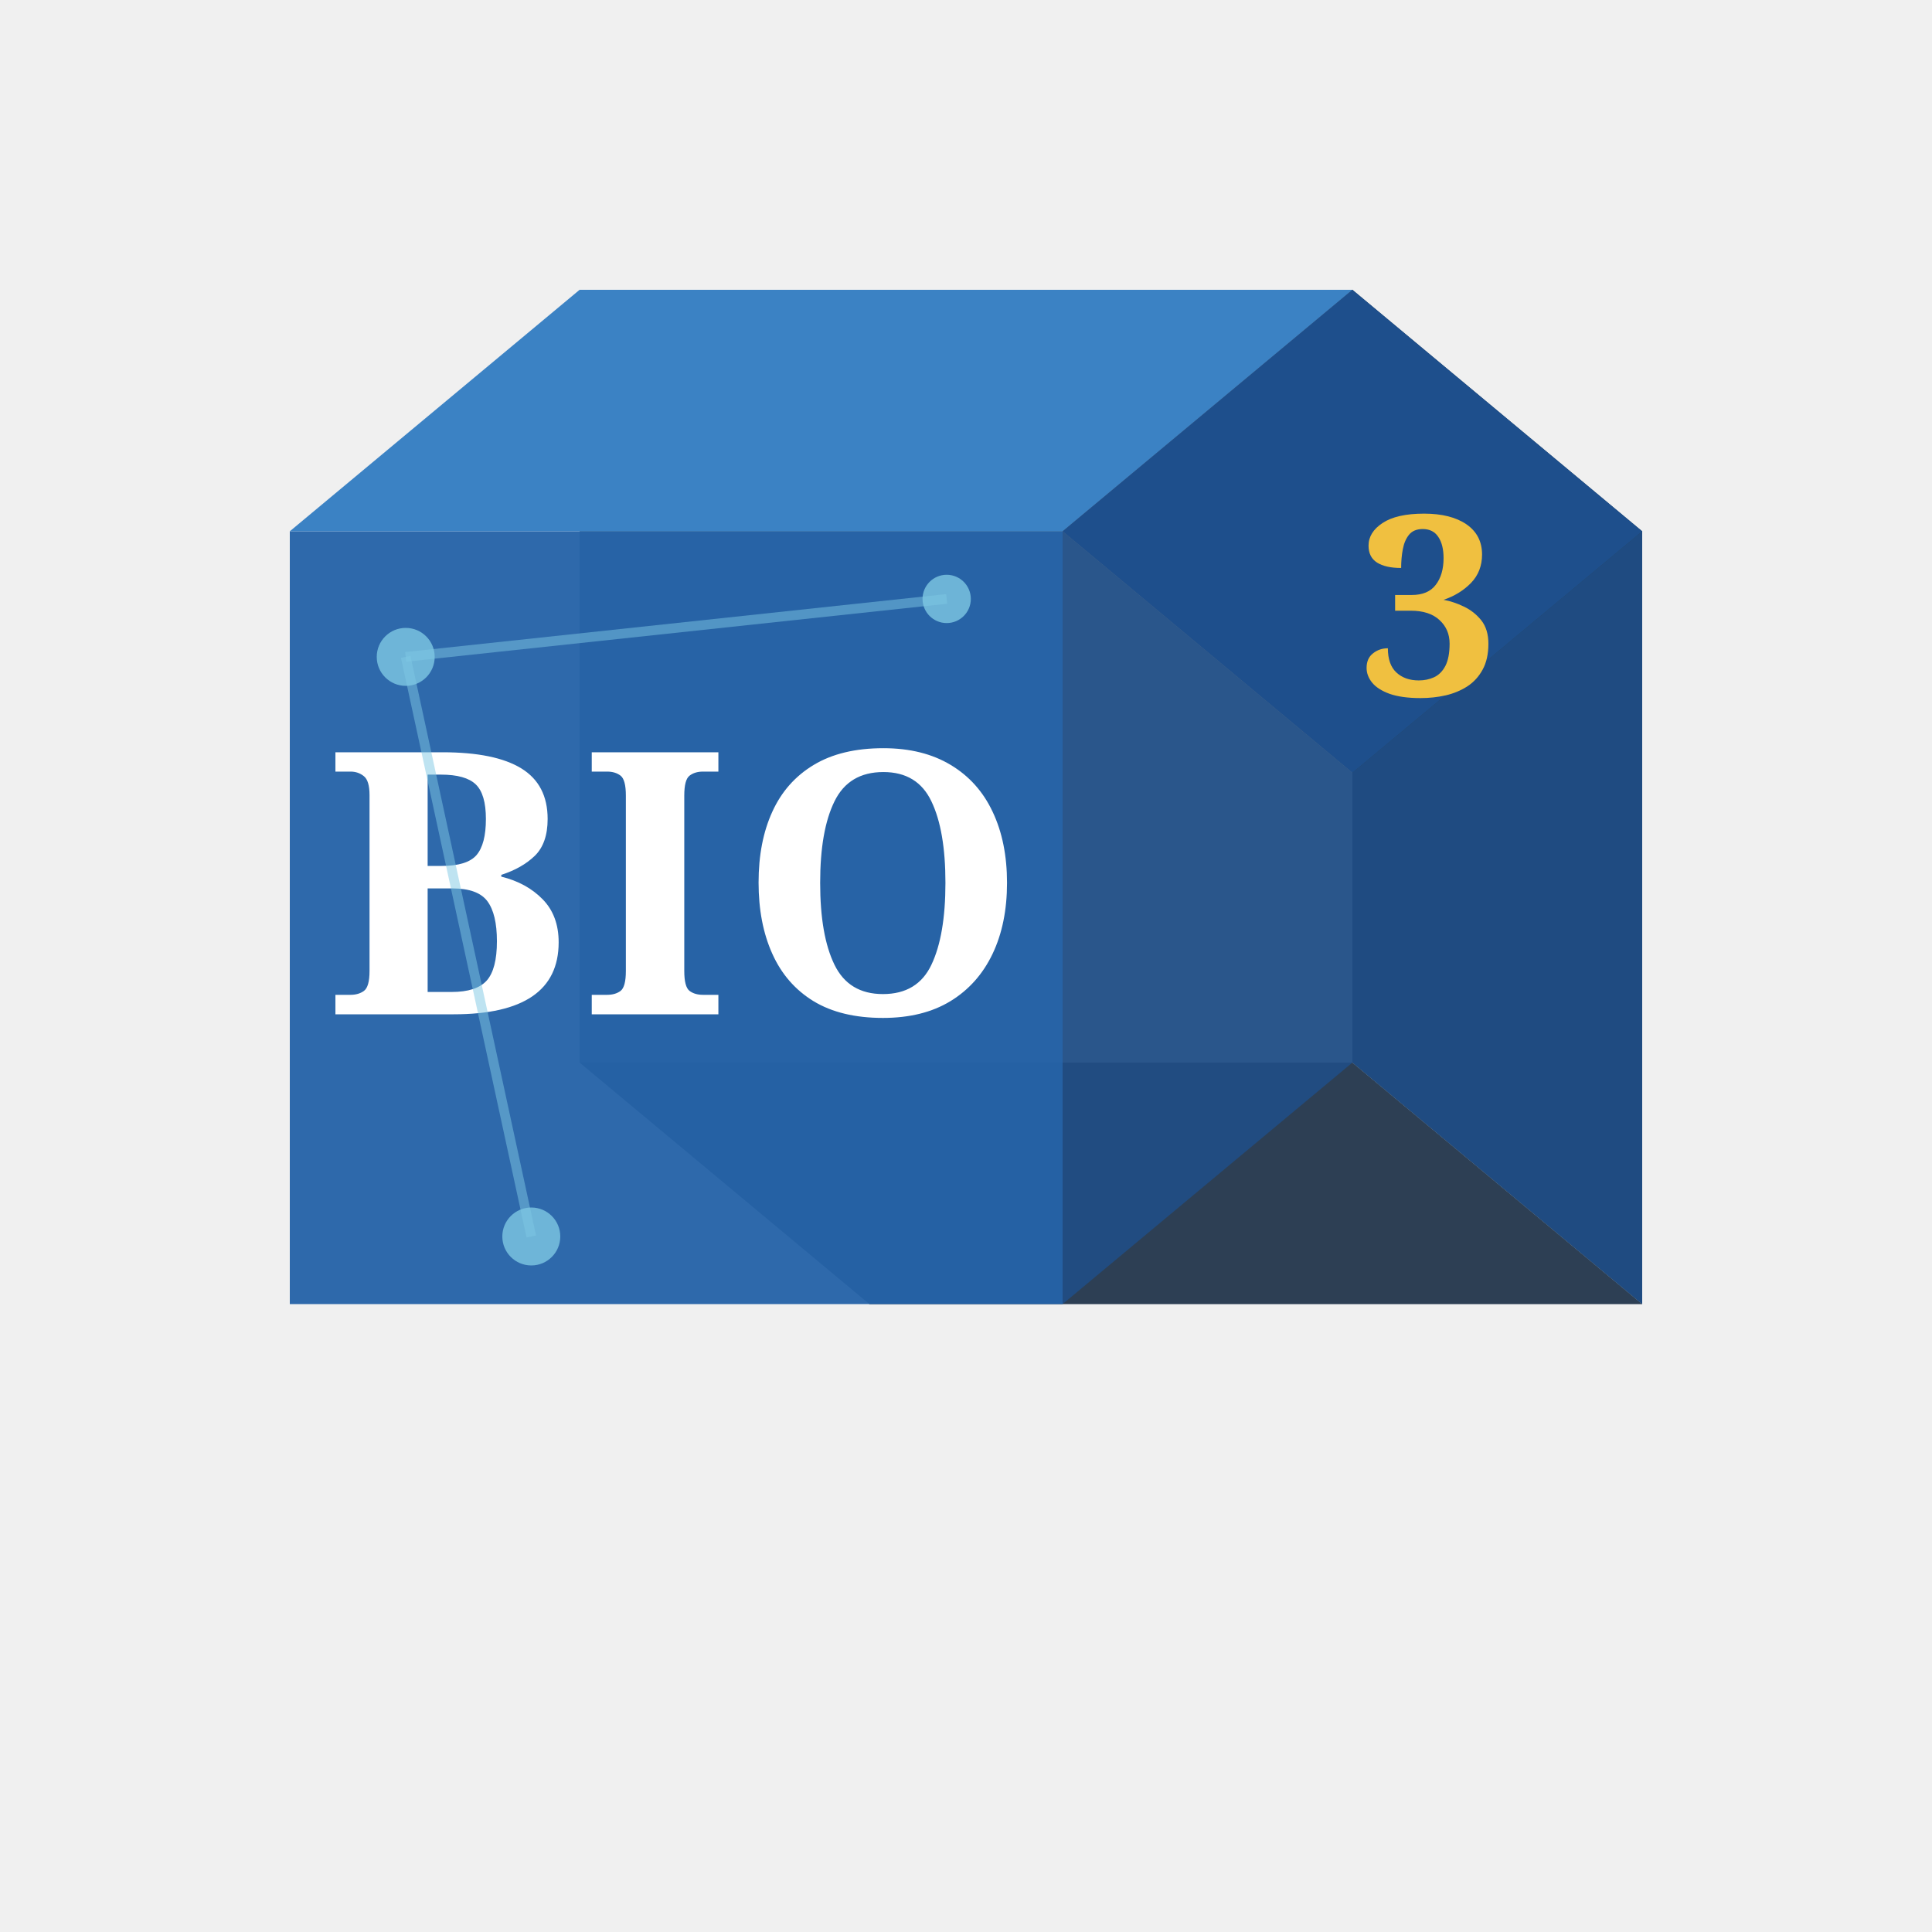
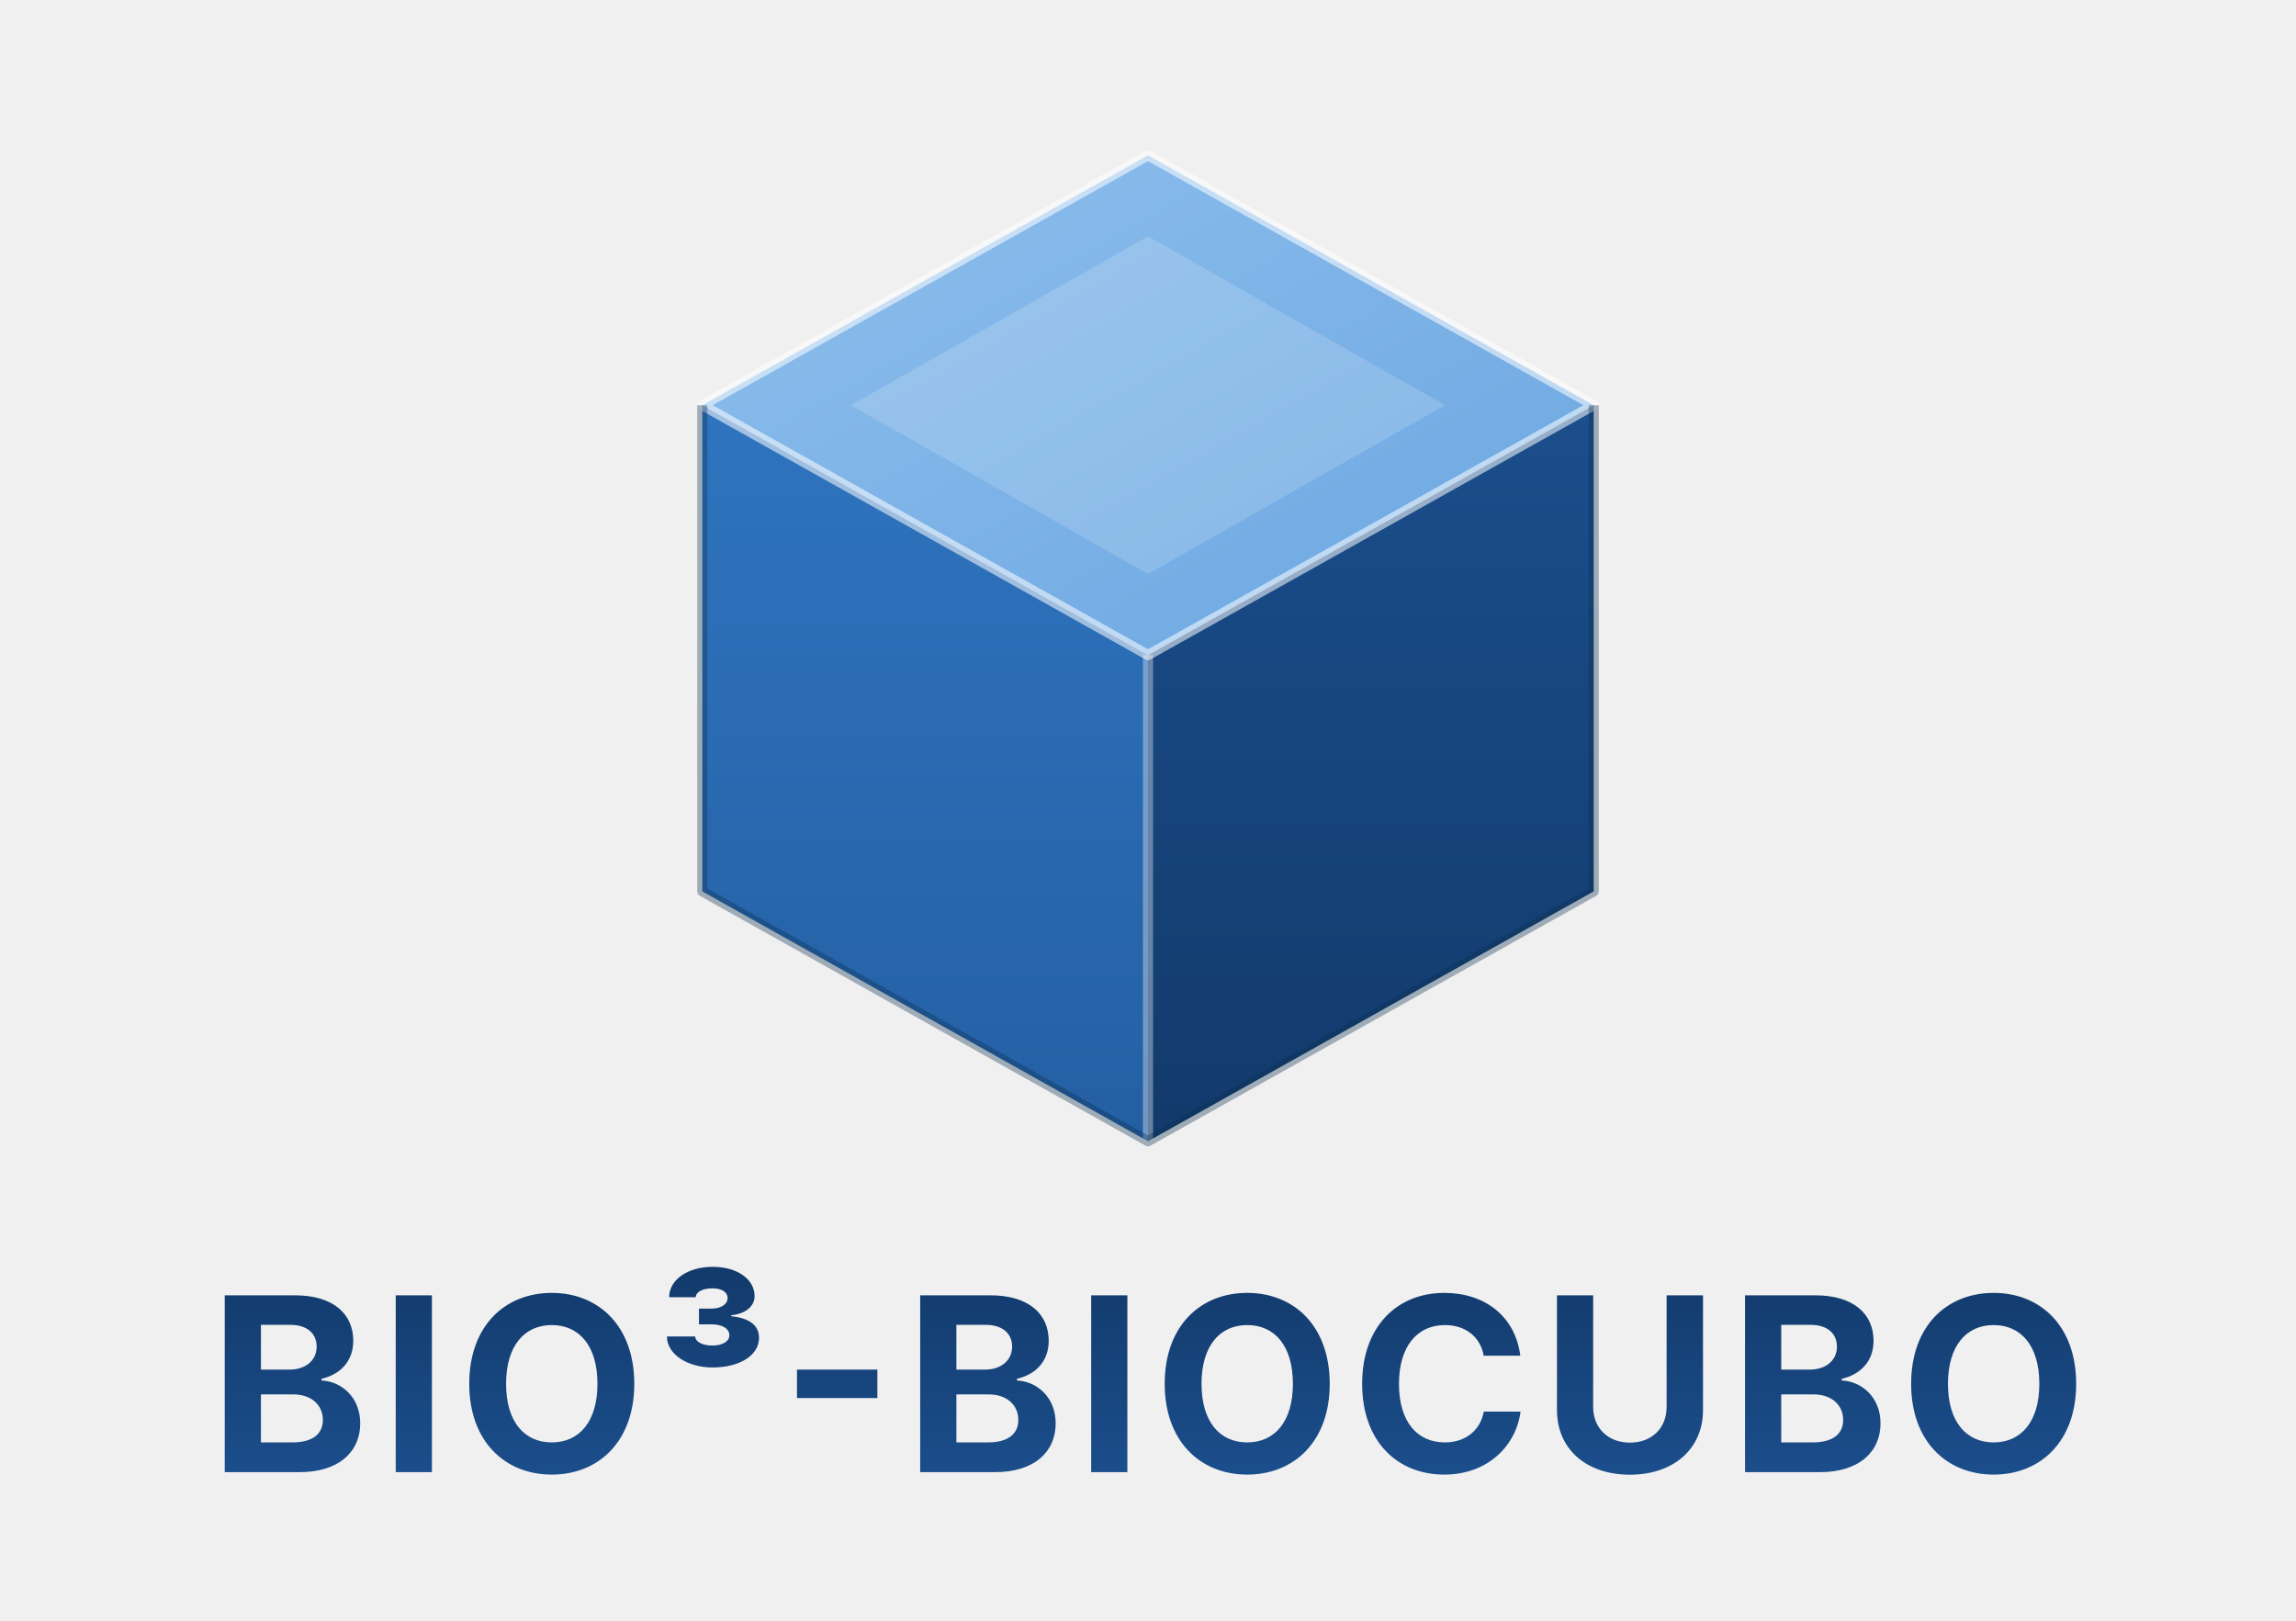
- <svg xmlns="http://www.w3.org/2000/svg" viewBox="0 0 200 200" width="200" height="200">
-   <polygon points="60,30 140,30 140,110 60,110" fill="#1a3a5c" opacity="0.7" />
-   <polygon points="140,30 170,55 170,135 140,110" fill="#0d2a45" opacity="0.9" />
-   <polygon points="60,110 140,110 170,135 90,135" fill="#0a2038" opacity="0.85" />
-   <polygon points="30,55 110,55 110,135 30,135" fill="#2563a8" opacity="0.95" />
-   <polygon points="30,55 60,30 140,30 110,55" fill="#3b82c4" />
-   <polygon points="110,55 140,30 170,55 140,80" fill="#1e4f8c" />
-   <polygon points="110,55 140,80 170,55 170,135 140,110 110,135" fill="#1e4f8c" opacity="0.8" />
-   <text x="70" y="105" font-family="Georgia, serif" font-size="38" font-weight="bold" fill="white" text-anchor="middle" letter-spacing="1">BIO</text>
-   <text x="148" y="72" font-family="Georgia, serif" font-size="26" font-weight="bold" fill="#f0c040" text-anchor="middle">3</text>
-   <circle cx="42" cy="68" r="3" fill="#7ec8e3" opacity="0.8" />
-   <circle cx="98" cy="62" r="2.5" fill="#7ec8e3" opacity="0.8" />
-   <circle cx="55" cy="128" r="3" fill="#7ec8e3" opacity="0.8" />
-   <line x1="42" y1="68" x2="55" y2="128" stroke="#7ec8e3" stroke-width="1" opacity="0.5" />
-   <line x1="42" y1="68" x2="98" y2="62" stroke="#7ec8e3" stroke-width="1" opacity="0.5" />
+ <svg xmlns="http://www.w3.org/2000/svg" viewBox="0 0 340 240" width="340" height="240" role="img" aria-label="BIO³-BIOCUBO">
+   <defs>
+     <linearGradient id="cubeTop" x1="0%" y1="0%" x2="100%" y2="100%">
+       <stop offset="0%" stop-color="#8FC0EE" />
+       <stop offset="100%" stop-color="#6AA5E0" />
+     </linearGradient>
+     <linearGradient id="cubeLeft" x1="0%" y1="0%" x2="0%" y2="100%">
+       <stop offset="0%" stop-color="#2F74BF" />
+       <stop offset="100%" stop-color="#245FA3" />
+     </linearGradient>
+     <linearGradient id="cubeRight" x1="0%" y1="0%" x2="0%" y2="100%">
+       <stop offset="0%" stop-color="#1B4E8C" />
+       <stop offset="100%" stop-color="#123A6B" />
+     </linearGradient>
+     <linearGradient id="wordGrad" x1="0%" y1="0%" x2="0%" y2="100%">
+       <stop offset="0%" stop-color="#123A6B" />
+       <stop offset="100%" stop-color="#1B4E8C" />
+     </linearGradient>
+   </defs>
+   <polygon points="170,23 236,60 170,97 104,60" fill="url(#cubeTop)" />
+   <polygon points="104,60 170,97 170,169 104,132" fill="url(#cubeLeft)" />
+   <polygon points="236,60 170,97 170,169 236,132" fill="url(#cubeRight)" />
+   <path d="M170,23 L236,60 L170,97 L104,60 Z" fill="none" stroke="#FFFFFF" stroke-opacity="0.55" stroke-width="1.5" stroke-linejoin="round" />
+   <path d="M170,97 L170,169" fill="none" stroke="#FFFFFF" stroke-opacity="0.35" stroke-width="1.5" />
+   <path d="M104,60 L104,132 L170,169 L236,132 L236,60" fill="none" stroke="#0B2E4F" stroke-opacity="0.35" stroke-width="1.5" stroke-linejoin="round" />
+   <polygon points="170,35 214,60 170,85 126,60" fill="#FFFFFF" fill-opacity="0.16" />
+   <text x="170" y="218" text-anchor="middle" font-family="Inter, 'Helvetica Neue', Helvetica, Arial, sans-serif" font-size="36" font-weight="700" letter-spacing="1.5" fill="url(#wordGrad)">BIO³-BIOCUBO</text>
</svg>
